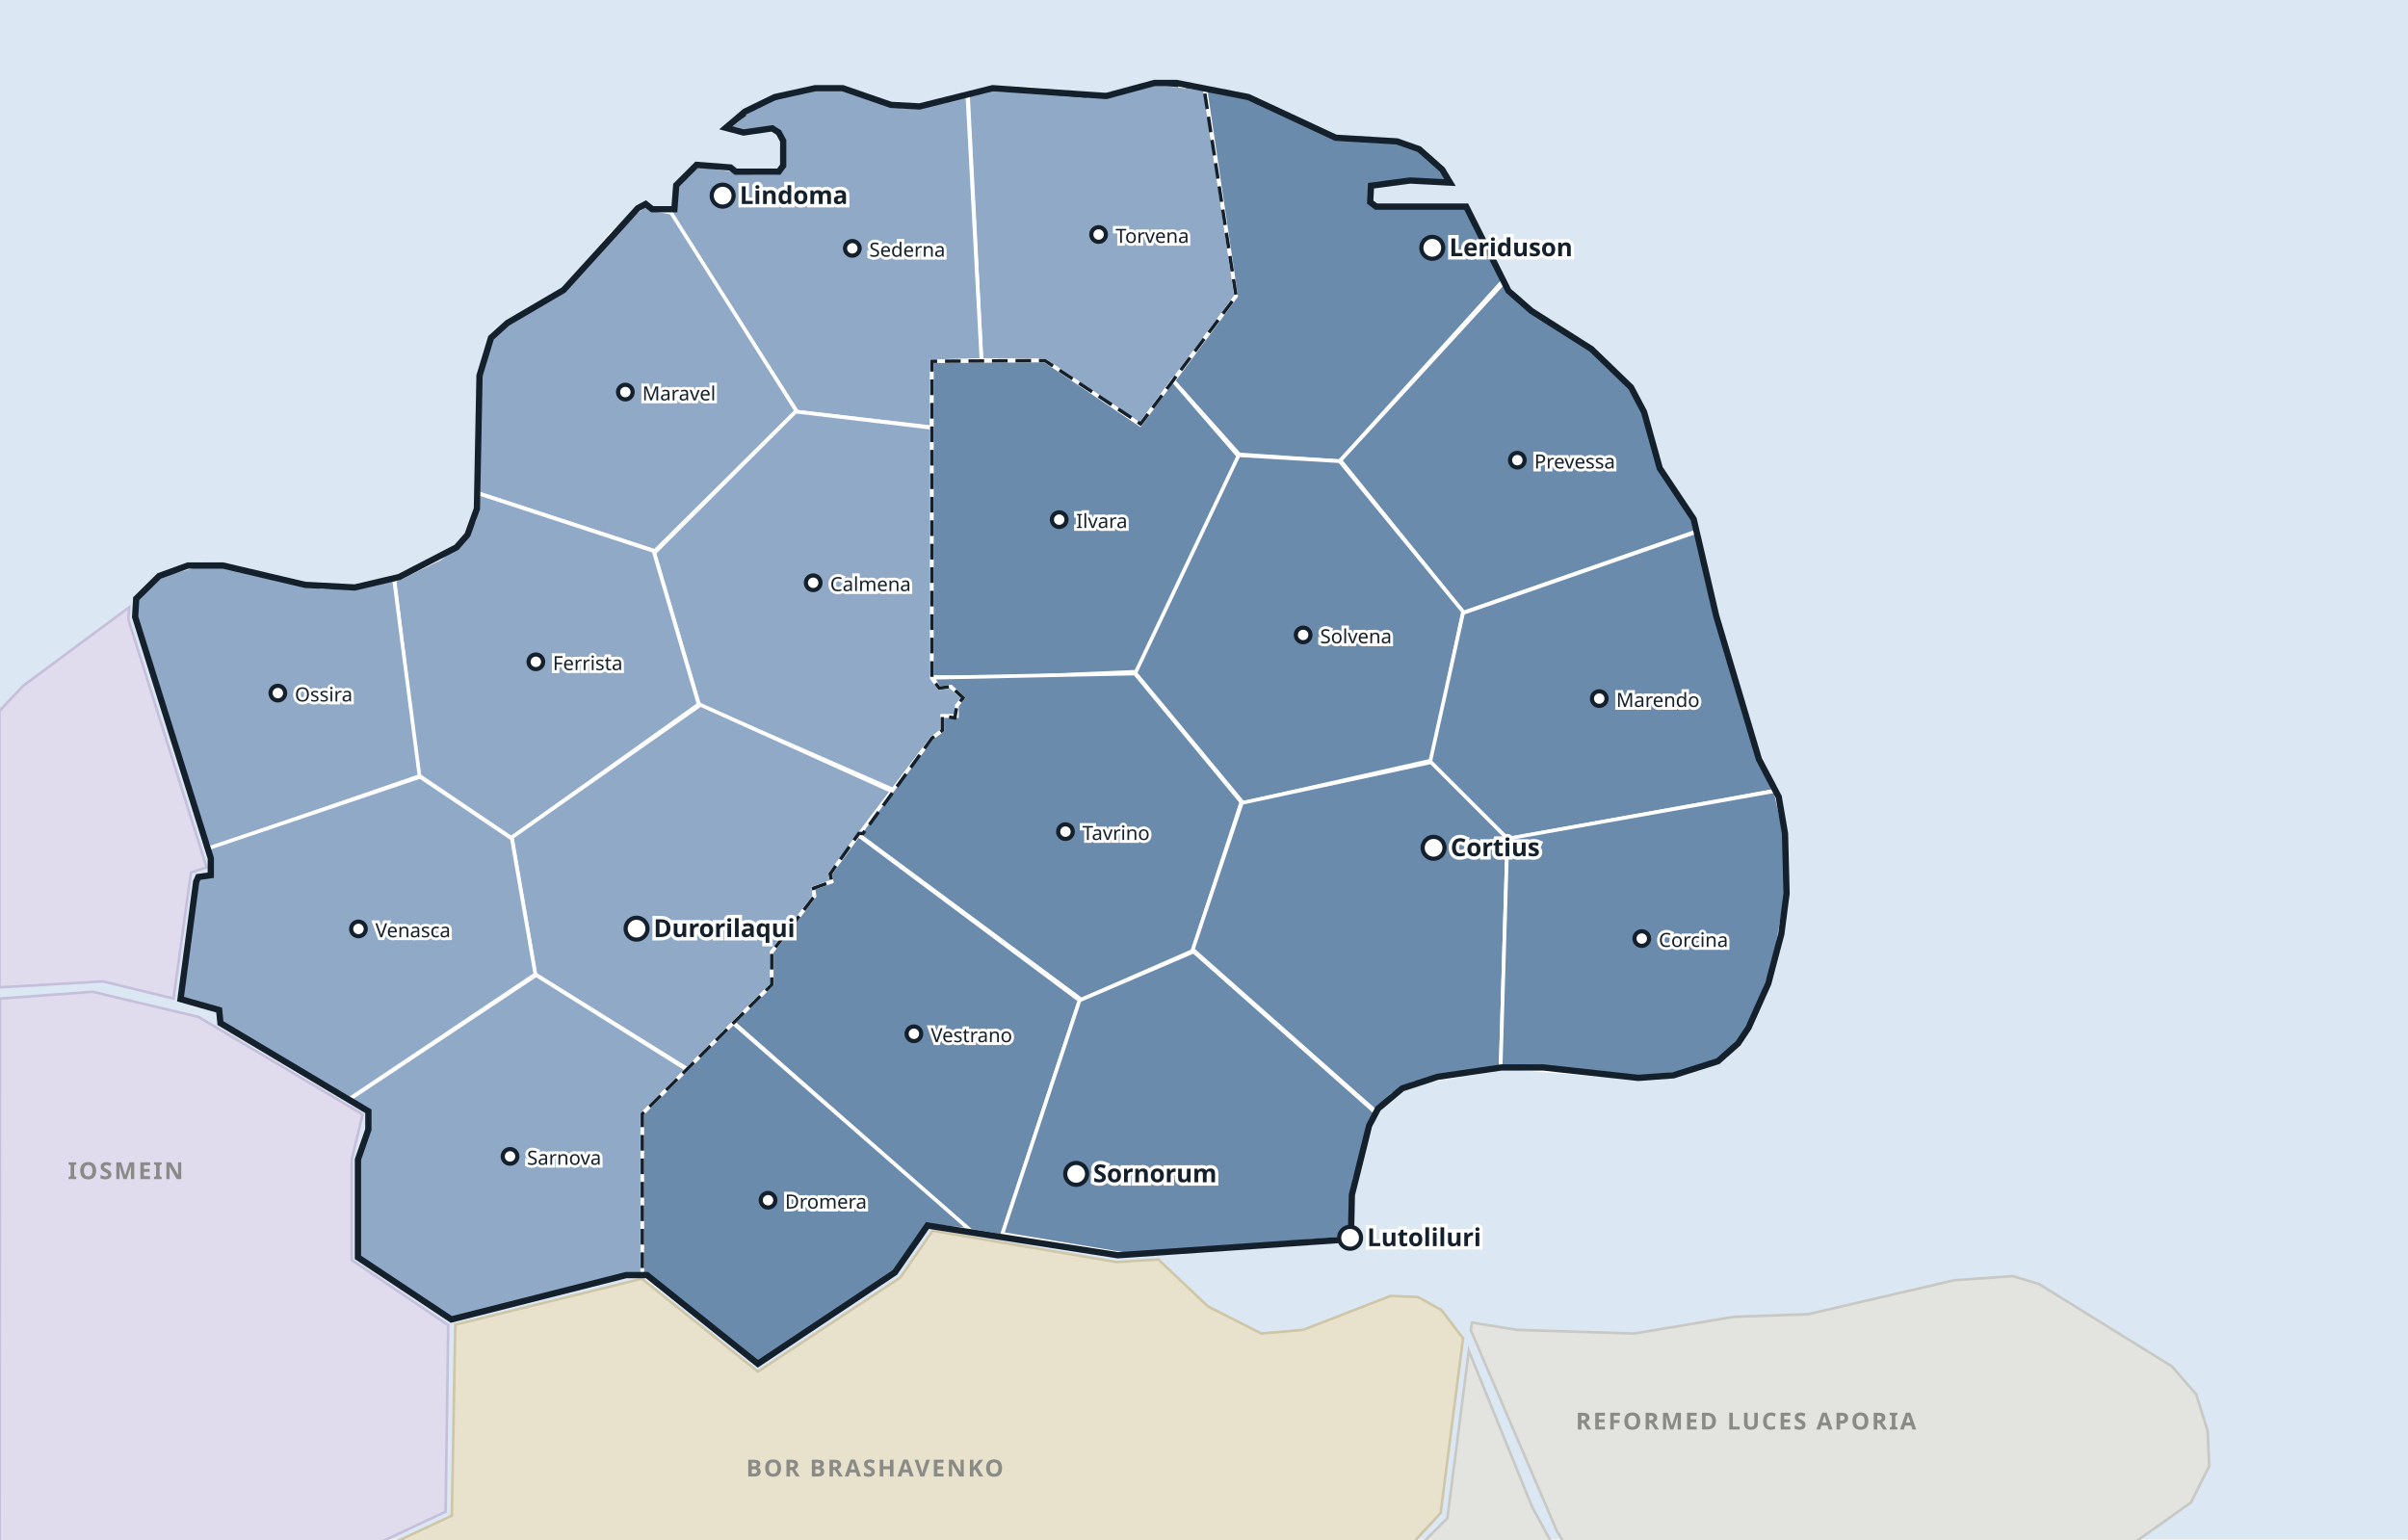
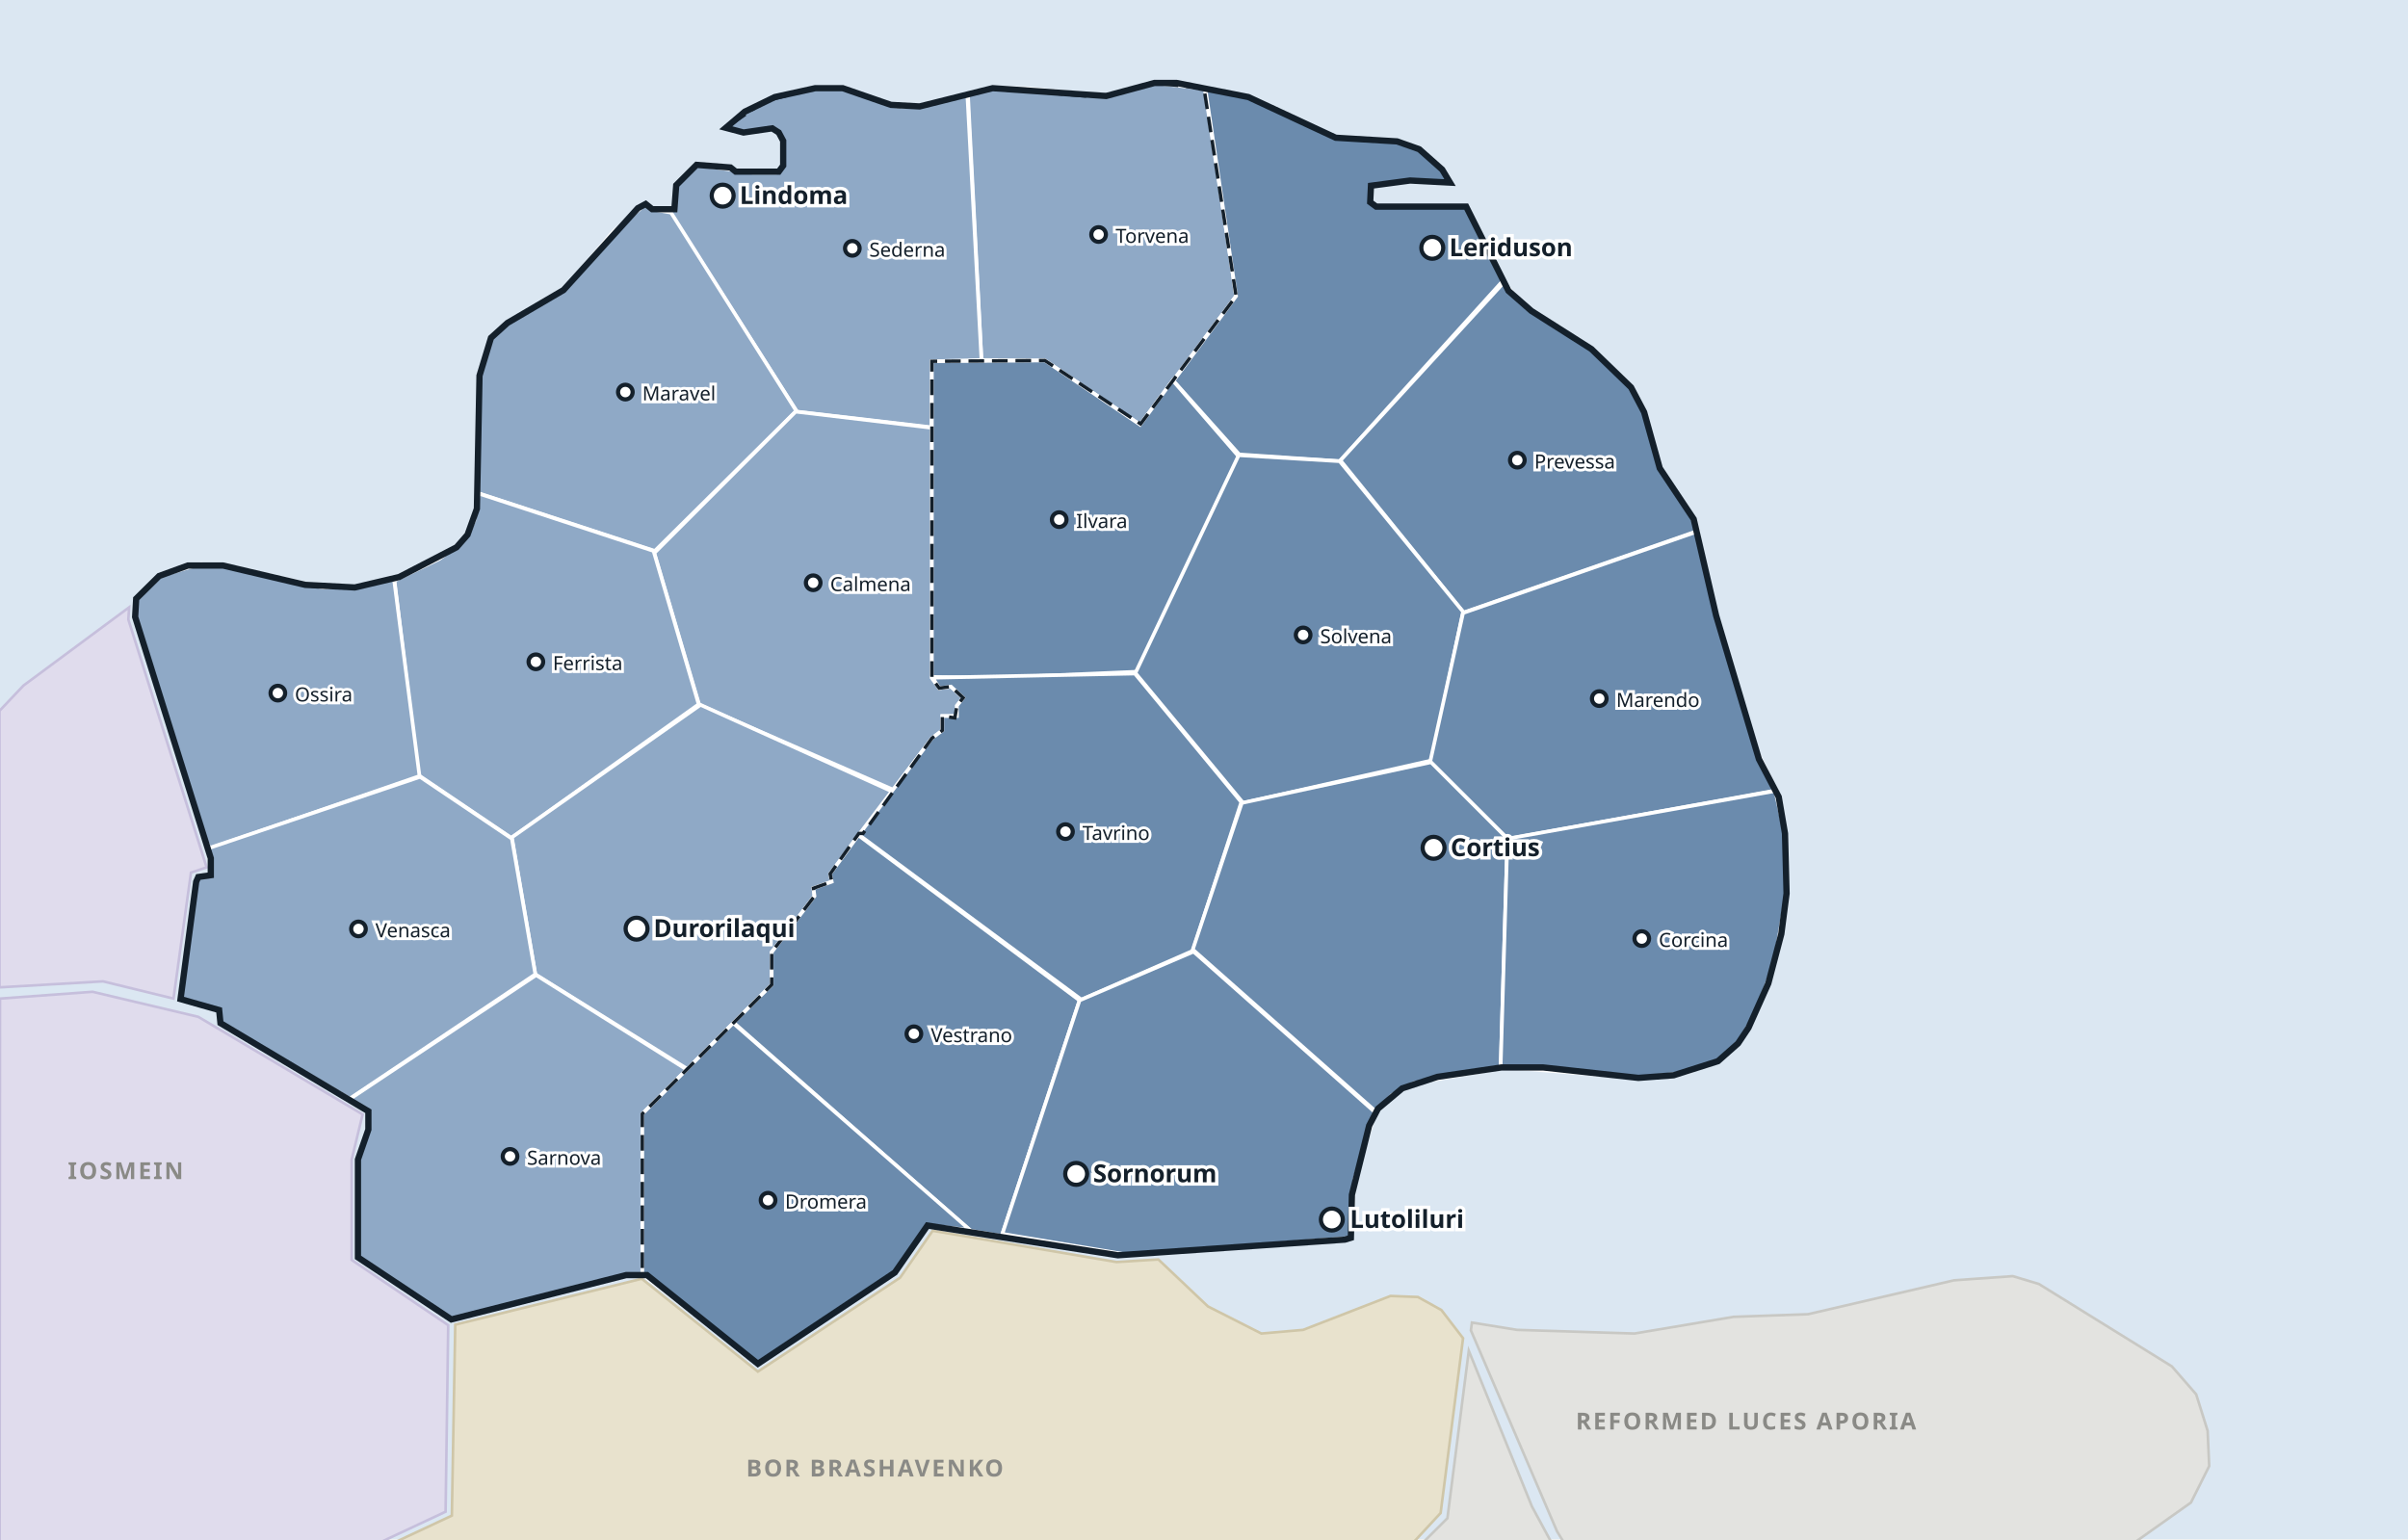
<svg xmlns="http://www.w3.org/2000/svg" viewBox="0 0 923 590" role="img" aria-labelledby="maptitle mapdesc" id="fluid-map">
  <defs>
    <style>.sea{fill:#dbe7f2}.nb{fill:#e3e3e0;stroke:#c8c8c4;stroke-width:1}.nb-bor{fill:#e8e2cd;stroke:#cfc6a8;stroke-width:1}.nb-ios{fill:#e0dced;stroke:#c6bfdc;stroke-width:1}.sr{stroke:#ffffff;stroke-width:1.4;cursor:pointer;transition:fill .12s}.sr.w{fill:#8fa9c6}.sr.e{fill:#6b8bad}.sr:hover{fill:#2f5680}.sr.on{fill:#1a6f37}.rim{fill:none;stroke:#14202b;stroke-width:2.4;pointer-events:none}.rimint{fill:none;stroke:#14202b;stroke-width:1.3;stroke-dasharray:6 3;pointer-events:none}.town{fill:#ffffff;stroke:#14202b;stroke-width:1.6;pointer-events:none}.tl{font:600 9.5px ui-sans-serif,system-ui,sans-serif;fill:#14202b;pointer-events:none;paint-order:stroke;stroke:#fff;stroke-width:2.6}.tl.sm{font:500 7.5px ui-sans-serif,system-ui,sans-serif;stroke-width:2.2}.nl{font:600 9px ui-sans-serif,system-ui,sans-serif;fill:#8a8a86;letter-spacing:.08em;pointer-events:none}</style>
  </defs>
  <rect class="sea" x="0" y="0" width="923" height="590" />
  <path class="nb-ios" d="M66.5,382.8 39.5,376.2 -0.2,378.5 -0.2,272.5 9.0,262.8 49.5,232.8 49.2,237.5 79.2,332.5 73.2,334.5 66.5,382.8Z M80.0,690.2 -0.2,680.0 0.0,382.8 35.5,380.2 76.0,389.8 139.0,427.2 134.8,444.5 134.8,483.0 171.8,508.0 170.8,579.5 90.8,617.0 90.8,673.5 80.0,690.2Z" />
  <path class="nb-bor" d="M316.5,922.8 0.0,922.8 -0.2,683.0 78.0,692.8 82.2,691.5 93.2,674.5 93.2,618.5 173.2,581.0 174.5,507.8 246.0,490.2 290.5,525.8 345.0,489.8 357.5,471.8 428.0,483.8 444.0,482.8 463.0,500.8 483.5,511.2 499.5,509.8 533.0,496.8 543.5,497.2 552.5,502.2 560.8,513.0 552.2,580.0 527.2,607.0 608.0,686.8 638.0,697.8 658.5,724.8 704.2,746.5 690.2,767.5 681.2,790.0 644.0,774.8 625.5,770.8 609.5,770.8 607.8,768.5 624.0,767.8 625.8,763.0 623.0,759.8 595.5,759.8 589.0,757.8 586.2,761.0 586.8,765.5 604.0,768.2 602.5,771.8 582.5,778.2 510.0,817.2 480.0,826.2 419.5,789.8 398.5,772.2 388.2,759.0 372.8,726.5 358.2,682.5 358.5,674.2 367.5,676.2 380.0,673.2 381.8,668.0 379.0,665.8 361.5,664.2 338.0,667.2 332.0,665.2 330.8,672.0 333.0,674.2 347.5,676.2 354.8,674.0 353.2,679.0 356.8,681.5 373.2,732.0 383.2,753.5 395.8,771.5 422.5,793.8 476.2,826.0 462.0,825.2 437.5,818.2 387.8,793.5 389.5,789.2 405.5,788.2 406.2,784.0 403.5,781.2 372.0,781.8 365.0,779.2 363.2,782.5 366.0,788.2 379.5,789.2 381.8,795.0 366.8,814.5 353.8,836.5 341.8,872.0 340.2,883.0 336.2,877.0 338.2,868.0 334.5,863.2 316.5,861.8 314.8,863.5 314.2,892.5 322.5,894.8 336.8,892.5 326.8,913.0 316.5,922.8Z M789.5,922.8 673.8,922.5 678.2,832.0 682.2,803.5 688.2,781.5 708.0,748.2 733.2,759.5 769.5,685.2 785.0,684.8 821.0,692.2 839.5,702.2 846.2,712.5 845.2,724.0 834.2,763.5 833.8,805.0 811.8,851.5 805.2,885.5 789.5,922.8Z M669.5,922.8 319.2,922.5 331.8,908.0 342.0,881.8 342.8,893.0 348.8,893.0 348.8,878.0 350.5,875.8 355.0,875.2 359.0,878.2 365.0,873.8 369.2,875.0 356.2,882.5 355.8,889.0 359.5,893.2 377.8,891.0 376.2,875.0 373.0,869.2 362.5,868.2 356.5,872.2 354.0,869.2 345.2,869.5 358.2,831.0 383.0,795.8 387.5,795.2 415.0,810.2 449.0,823.8 468.5,827.8 482.0,827.8 510.5,818.8 586.5,778.2 601.0,773.2 607.5,774.8 610.5,771.8 619.5,771.8 648.5,777.8 680.8,792.0 673.2,839.5 669.5,922.8Z" />
  <path class="nb" d="M737.0,625.2 677.5,623.8 636.0,616.2 614.5,606.8 610.8,604.0 613.2,603.0 610.2,598.5 610.8,592.0 600.0,592.2 596.8,587.0 563.8,510.0 564.2,507.0 581.5,509.8 626.5,511.2 664.5,504.8 693.0,503.8 749.0,490.8 771.5,489.2 781.5,492.2 832.5,523.8 841.8,534.5 846.2,548.5 846.8,562.0 839.8,576.0 817.5,591.8 772.5,606.2 761.0,612.8 752.0,621.2 746.0,619.8 737.0,625.2Z M705.5,744.2 659.5,722.2 639.5,695.8 609.5,684.8 530.2,606.5 554.8,582.0 563.0,517.8 587.2,577.5 601.8,604.5 604.0,603.8 616.0,612.8 632.5,619.8 671.0,626.8 692.8,650.5 710.8,674.5 720.2,692.0 723.2,706.0 718.8,723.0 705.5,744.2Z M731.5,756.8 709.8,746.0 720.2,729.5 726.2,715.0 727.2,701.0 724.2,690.5 708.8,664.0 679.0,628.2 740.5,629.2 744.8,633.0 738.0,650.8 734.8,648.5 734.2,642.0 730.5,642.8 728.5,637.2 726.2,637.5 725.2,646.5 723.5,646.8 715.2,642.0 717.0,640.2 723.0,642.2 722.2,639.0 714.5,636.8 709.8,642.5 718.8,651.0 709.5,648.8 710.2,652.5 714.5,655.2 724.0,652.2 726.5,654.8 730.0,652.2 735.5,655.2 743.0,653.8 755.5,671.2 775.8,682.5 767.2,684.0 731.5,756.8Z" />
  <g id="subregions">
    <path class="sr w" id="sr-kelvaqui" data-sr="kelvaqui" tabindex="0" role="button" aria-label="Kelvaqui sub-region" d="M437.0,162.8 400.5,138.2 376.2,138.0 371.0,35.8 380.5,33.8 393.0,33.8 424.0,36.8 442.5,31.8 461.8,34.0 473.8,113.5 437.0,162.8Z" />
    <path class="sr w" id="sr-lindoma" data-sr="lindoma" tabindex="0" role="button" aria-label="Lindoma sub-region" d="M357.0,163.8 305.5,157.8 256.2,80.5 258.8,80.0 259.2,71.0 267.0,63.2 288.5,66.2 297.5,66.2 299.8,64.5 300.2,54.0 298.5,50.8 296.0,49.2 285.0,50.8 278.2,49.0 288.0,41.2 298.5,36.8 312.5,33.8 323.0,33.8 344.0,40.8 352.5,40.8 370.8,36.5 376.2,138.0 357.2,138.5 357.0,163.8Z" />
    <path class="sr w" id="sr-merrisoma" data-sr="merrisoma" tabindex="0" role="button" aria-label="Merrisoma sub-region" d="M251.0,211.2 183.2,189.0 183.8,144.0 188.2,129.5 194.5,123.8 216.0,111.2 234.8,89.0 247.5,78.2 250.0,80.2 257.2,81.5 305.2,157.5 251.0,211.2Z" />
    <path class="sr w" id="sr-tessilius" data-sr="tessilius" tabindex="0" role="button" aria-label="Tessilius sub-region" d="M342.5,302.8 268.0,270.2 250.8,212.0 305.0,157.8 357.2,164.0 357.2,260.0 360.0,263.8 364.5,263.2 369.2,267.5 366.8,270.5 366.8,274.5 361.2,274.5 361.2,280.0 357.2,283.0 342.5,302.8Z" />
    <path class="sr w" id="sr-vandorum" data-sr="vandorum" tabindex="0" role="button" aria-label="Vandorum sub-region" d="M196.0,321.2 160.2,297.0 151.2,222.5 168.5,214.2 177.8,207.0 181.8,199.5 183.5,189.2 250.5,211.2 267.8,270.0 196.0,321.2Z" />
    <path class="sr w" id="sr-corvaluri" data-sr="corvaluri" tabindex="0" role="button" aria-label="Corvaluri sub-region" d="M80.5,325.2 77.8,320.5 51.8,236.5 52.2,229.5 61.0,220.8 77.0,216.2 91.5,217.8 123.5,225.2 136.0,225.2 151.0,221.8 160.8,297.5 80.5,325.2Z" />
    <path class="sr w" id="sr-durorilaqui" data-sr="durorilaqui" tabindex="0" role="button" aria-label="Durorilaqui sub-region" d="M263.5,409.8 205.2,373.5 196.2,321.0 268.5,270.2 342.2,303.5 318.2,335.0 318.8,338.0 311.8,340.5 312.2,343.5 295.8,365.0 295.8,377.5 263.5,409.8Z" />
    <path class="sr w" id="sr-ombraqui" data-sr="ombraqui" tabindex="0" role="button" aria-label="Ombraqui sub-region" d="M134.0,421.2 84.5,392.2 84.0,387.2 69.2,383.0 75.2,338.0 76.0,336.2 80.8,335.5 79.8,325.5 81.0,324.8 161.0,297.8 196.2,321.5 205.2,373.5 134.0,421.2Z" />
    <path class="sr w" id="sr-aspreduson" data-sr="aspreduson" tabindex="0" role="button" aria-label="Aspreduson sub-region" d="M173.5,505.8 137.2,482.0 137.2,444.5 141.2,433.0 141.2,426.0 133.8,421.5 205.5,373.8 263.2,410.0 246.2,427.0 246.2,488.5 240.0,488.8 173.5,505.8Z" />
    <path class="sr e" id="sr-leriduson" data-sr="leriduson" tabindex="0" role="button" aria-label="Leriduson sub-region" d="M513.5,176.8 475.0,174.2 449.8,146.0 473.8,113.5 462.0,33.8 478.5,37.2 512.0,52.8 535.5,54.2 544.0,57.2 552.8,65.0 555.8,70.0 540.5,69.2 525.5,71.2 525.2,77.5 527.5,79.2 562.0,79.2 576.2,107.5 513.5,176.8Z" />
    <path class="sr e" id="sr-anselaqui" data-sr="anselaqui" tabindex="0" role="button" aria-label="Anselaqui sub-region" d="M561.0,234.8 513.8,176.5 576.5,108.2 583.0,116.2 610.0,133.8 623.8,146.5 630.2,158.0 636.2,179.5 646.8,194.5 650.8,203.5 561.0,234.8Z" />
    <path class="sr e" id="sr-thurioma" data-sr="thurioma" tabindex="0" role="button" aria-label="Thurioma sub-region" d="M382.0,259.8 357.2,259.5 357.2,138.5 400.5,138.2 437.0,162.8 449.5,145.8 474.8,175.0 435.8,257.5 382.0,259.8Z" />
    <path class="sr e" id="sr-quintorum" data-sr="quintorum" tabindex="0" role="button" aria-label="Quintorum sub-region" d="M476.5,307.8 435.2,258.0 474.8,174.5 513.5,176.8 560.8,234.5 548.8,291.5 476.5,307.8Z" />
    <path class="sr e" id="sr-ravelluri" data-sr="ravelluri" tabindex="0" role="button" aria-label="Ravelluri sub-region" d="M580.0,321.2 577.5,321.2 548.2,292.0 560.8,235.0 650.5,203.8 657.8,236.0 672.8,286.5 680.8,303.0 580.0,321.2Z" />
    <path class="sr e" id="sr-marnaqui" data-sr="marnaqui" tabindex="0" role="button" aria-label="Marnaqui sub-region" d="M414.5,383.2 329.2,320.0 357.2,283.0 361.2,280.0 361.2,274.5 366.8,274.5 366.8,270.5 369.2,267.5 364.5,263.2 360.0,263.8 357.5,259.8 435.0,258.2 475.8,307.5 457.2,364.5 414.5,383.2Z" />
    <path class="sr e" id="sr-cortius" data-sr="cortius" tabindex="0" role="button" aria-label="Cortius sub-region" d="M527.5,426.2 457.2,364.0 476.0,307.8 548.5,292.2 577.8,321.5 575.2,409.5 542.0,415.2 533.5,419.8 527.5,426.2Z" />
    <path class="sr e" id="sr-belvacius" data-sr="belvacius" tabindex="0" role="button" aria-label="Belvacius sub-region" d="M628.0,413.2 575.2,409.0 577.8,321.5 680.5,303.2 684.2,319.5 684.8,342.5 680.2,369.0 673.2,388.0 666.2,400.0 658.5,406.8 646.5,411.2 628.0,413.2Z" />
    <path class="sr e" id="sr-esteveduson" data-sr="esteveduson" tabindex="0" role="button" aria-label="Esteveduson sub-region" d="M384.0,473.8 372.0,471.8 281.2,392.0 295.8,377.5 295.8,365.0 312.2,343.5 311.8,340.5 318.8,338.0 318.2,335.0 329.0,320.2 413.8,383.5 384.0,473.8Z" />
    <path class="sr e" id="sr-sornorum" data-sr="sornorum" tabindex="0" role="button" aria-label="Sornorum sub-region" d="M433.5,481.2 384.2,473.0 413.8,383.5 457.5,364.8 527.2,426.5 519.2,452.0 517.8,474.5 433.5,481.2Z" />
    <path class="sr e" id="sr-halvorum" data-sr="halvorum" tabindex="0" role="button" aria-label="Halvorum sub-region" d="M290.5,522.8 246.2,488.5 246.2,427.0 281.0,392.2 371.8,471.5 355.5,469.8 343.0,487.8 290.5,522.8Z" />
  </g>
  <path class="rimint" d="M173.5,505.8 137.2,482.0 137.2,444.5 141.2,433.0 141.2,426.0 84.5,392.2 84.0,387.2 69.2,383.0 75.2,338.0 76.0,336.2 80.8,335.5 80.8,329.0 51.8,236.5 52.2,229.5 61.0,220.8 72.0,216.8 85.5,216.8 117.0,224.2 136.0,225.2 153.0,221.2 175.0,209.8 179.2,205.0 182.8,195.0 183.8,144.0 188.2,129.5 194.5,123.8 216.0,111.2 244.5,79.8 247.5,78.2 250.0,80.2 258.5,80.2 259.2,71.0 267.0,63.2 280.0,64.2 282.0,65.8 298.5,65.8 300.2,63.5 300.2,54.0 298.5,50.8 296.0,49.2 285.0,50.8 278.2,49.0 293.0,38.8 312.5,33.8 323.0,33.8 344.0,40.8 352.5,40.8 380.5,33.8 416.0,36.8 427.5,36.2 442.5,31.8 461.5,33.8 473.8,113.5 437.2,162.5 400.5,138.2 357.2,138.5 357.2,260.0 360.0,263.8 364.5,263.2 369.2,267.5 366.8,270.5 366.0,275.2 361.2,274.5 361.2,280.0 357.2,283.0 330.8,319.5 329.2,319.5 318.2,335.0 318.8,338.0 311.8,340.5 312.2,343.5 295.8,365.0 295.8,377.5 246.2,427.0 246.2,488.5 240.0,488.8 173.5,505.8Z" />
  <path class="rim" d="M290.5,522.8 248.0,488.8 240.0,488.8 173.0,505.8 137.2,482.0 137.2,444.5 141.2,433.0 141.2,426.0 84.5,392.2 84.0,387.2 69.2,383.0 75.2,338.0 76.0,336.2 80.8,335.5 80.8,329.0 51.8,236.5 52.2,229.5 61.0,220.8 72.0,216.8 85.5,216.8 117.0,224.2 136.0,225.2 153.0,221.2 175.0,209.8 179.2,205.0 182.8,195.0 183.8,144.0 188.2,129.5 194.5,123.8 216.0,111.2 244.5,79.8 247.5,78.2 250.0,80.2 258.5,80.2 259.2,71.0 267.0,63.2 280.0,64.2 282.0,65.8 298.5,65.8 300.2,63.5 300.2,54.0 298.5,50.8 296.0,49.2 285.0,50.8 278.2,49.0 285.5,42.8 297.0,37.2 312.5,33.8 323.0,33.8 341.5,40.2 352.5,40.8 380.5,33.8 424.0,36.8 442.5,31.8 451.0,31.8 478.5,37.2 512.0,52.8 535.5,54.2 544.0,57.2 552.8,65.0 555.8,70.0 540.5,69.2 525.5,71.2 525.2,77.5 527.5,79.2 562.0,79.2 578.2,111.5 587.0,119.2 610.0,133.8 625.2,148.5 630.2,158.0 636.2,179.5 649.2,199.0 657.8,236.0 674.2,291.0 681.8,305.5 684.2,319.5 684.8,342.5 682.8,358.0 677.8,377.0 670.2,394.0 666.2,400.0 658.5,406.8 641.5,412.2 628.0,413.2 591.5,409.2 575.5,409.2 551.0,412.8 537.5,417.2 528.2,425.0 524.8,431.5 518.2,458.0 517.8,474.5 515.5,475.2 428.5,481.2 355.5,469.8 343.0,487.8 290.5,522.8Z" />
  <g id="towns">
    <circle class="town" cx="421.1" cy="89.9" r="2.8" />
    <text class="tl sm" x="427.6" y="93.1" text-anchor="start">Torvena</text>
    <circle class="town" cx="277.0" cy="75.0" r="4.2" />
    <text class="tl" x="283.5" y="78.2" text-anchor="start">Lindoma</text>
    <circle class="town" cx="326.7" cy="95.2" r="2.8" />
    <text class="tl sm" x="333.2" y="98.4" text-anchor="start">Sederna</text>
    <circle class="town" cx="239.7" cy="150.3" r="2.8" />
    <text class="tl sm" x="246.2" y="153.5" text-anchor="start">Maravel</text>
    <circle class="town" cx="311.7" cy="223.4" r="2.8" />
    <text class="tl sm" x="318.2" y="226.6" text-anchor="start">Calmena</text>
    <circle class="town" cx="205.4" cy="253.7" r="2.8" />
    <text class="tl sm" x="211.9" y="256.9" text-anchor="start">Ferrista</text>
    <circle class="town" cx="106.5" cy="265.7" r="2.8" />
    <text class="tl sm" x="113.0" y="268.9" text-anchor="start">Ossira</text>
    <circle class="town" cx="244.0" cy="356.0" r="4.2" />
    <text class="tl" x="250.5" y="359.2" text-anchor="start">Durorilaqui</text>
    <circle class="town" cx="137.4" cy="356.1" r="2.8" />
    <text class="tl sm" x="143.9" y="359.3" text-anchor="start">Venasca</text>
    <circle class="town" cx="195.5" cy="443.3" r="2.8" />
    <text class="tl sm" x="202.0" y="446.5" text-anchor="start">Sarnova</text>
    <circle class="town" cx="549.0" cy="95.0" r="4.2" />
    <text class="tl" x="555.5" y="98.2" text-anchor="start">Leriduson</text>
    <circle class="town" cx="581.6" cy="176.4" r="2.8" />
    <text class="tl sm" x="588.1" y="179.6" text-anchor="start">Prevessa</text>
    <circle class="town" cx="406.0" cy="199.2" r="2.8" />
    <text class="tl sm" x="412.5" y="202.4" text-anchor="start">Ilvara</text>
    <circle class="town" cx="499.5" cy="243.4" r="2.8" />
    <text class="tl sm" x="506.0" y="246.6" text-anchor="start">Solvena</text>
    <circle class="town" cx="613.0" cy="267.8" r="2.8" />
    <text class="tl sm" x="619.5" y="271.0" text-anchor="start">Marendo</text>
    <circle class="town" cx="408.4" cy="318.8" r="2.8" />
    <text class="tl sm" x="414.9" y="322.0" text-anchor="start">Tavrino</text>
    <circle class="town" cx="549.5" cy="325.0" r="4.2" />
    <text class="tl" x="556.0" y="328.2" text-anchor="start">Cortius</text>
    <circle class="town" cx="629.3" cy="359.8" r="2.8" />
    <text class="tl sm" x="635.8" y="363.0" text-anchor="start">Corcina</text>
    <circle class="town" cx="350.3" cy="396.3" r="2.8" />
    <text class="tl sm" x="356.8" y="399.5" text-anchor="start">Vestrano</text>
    <circle class="town" cx="412.5" cy="450.0" r="4.2" />
    <text class="tl" x="419.0" y="453.2" text-anchor="start">Sornorum</text>
-     <circle class="town" cx="517.5" cy="474.5" r="4.2" />
-     <text class="tl" x="524.0" y="477.7" text-anchor="start">Lutoliluri</text>
+     <circle class="town" cx="510.5" cy="467.5" r="4.2" />
+     <text class="tl" x="517.4" y="470.7" text-anchor="start">Lutoliluri</text>
    <circle class="town" cx="294.4" cy="460.1" r="2.8" />
    <text class="tl sm" x="300.9" y="463.3" text-anchor="start">Dromera</text>
  </g>
  <text class="nl" x="26" y="452">IOSMEIN</text>
  <text class="nl" x="286" y="566">BOR BRASHAVENKO</text>
  <text class="nl" x="604" y="548">REFORMED LUCES APORIA</text>
</svg>
